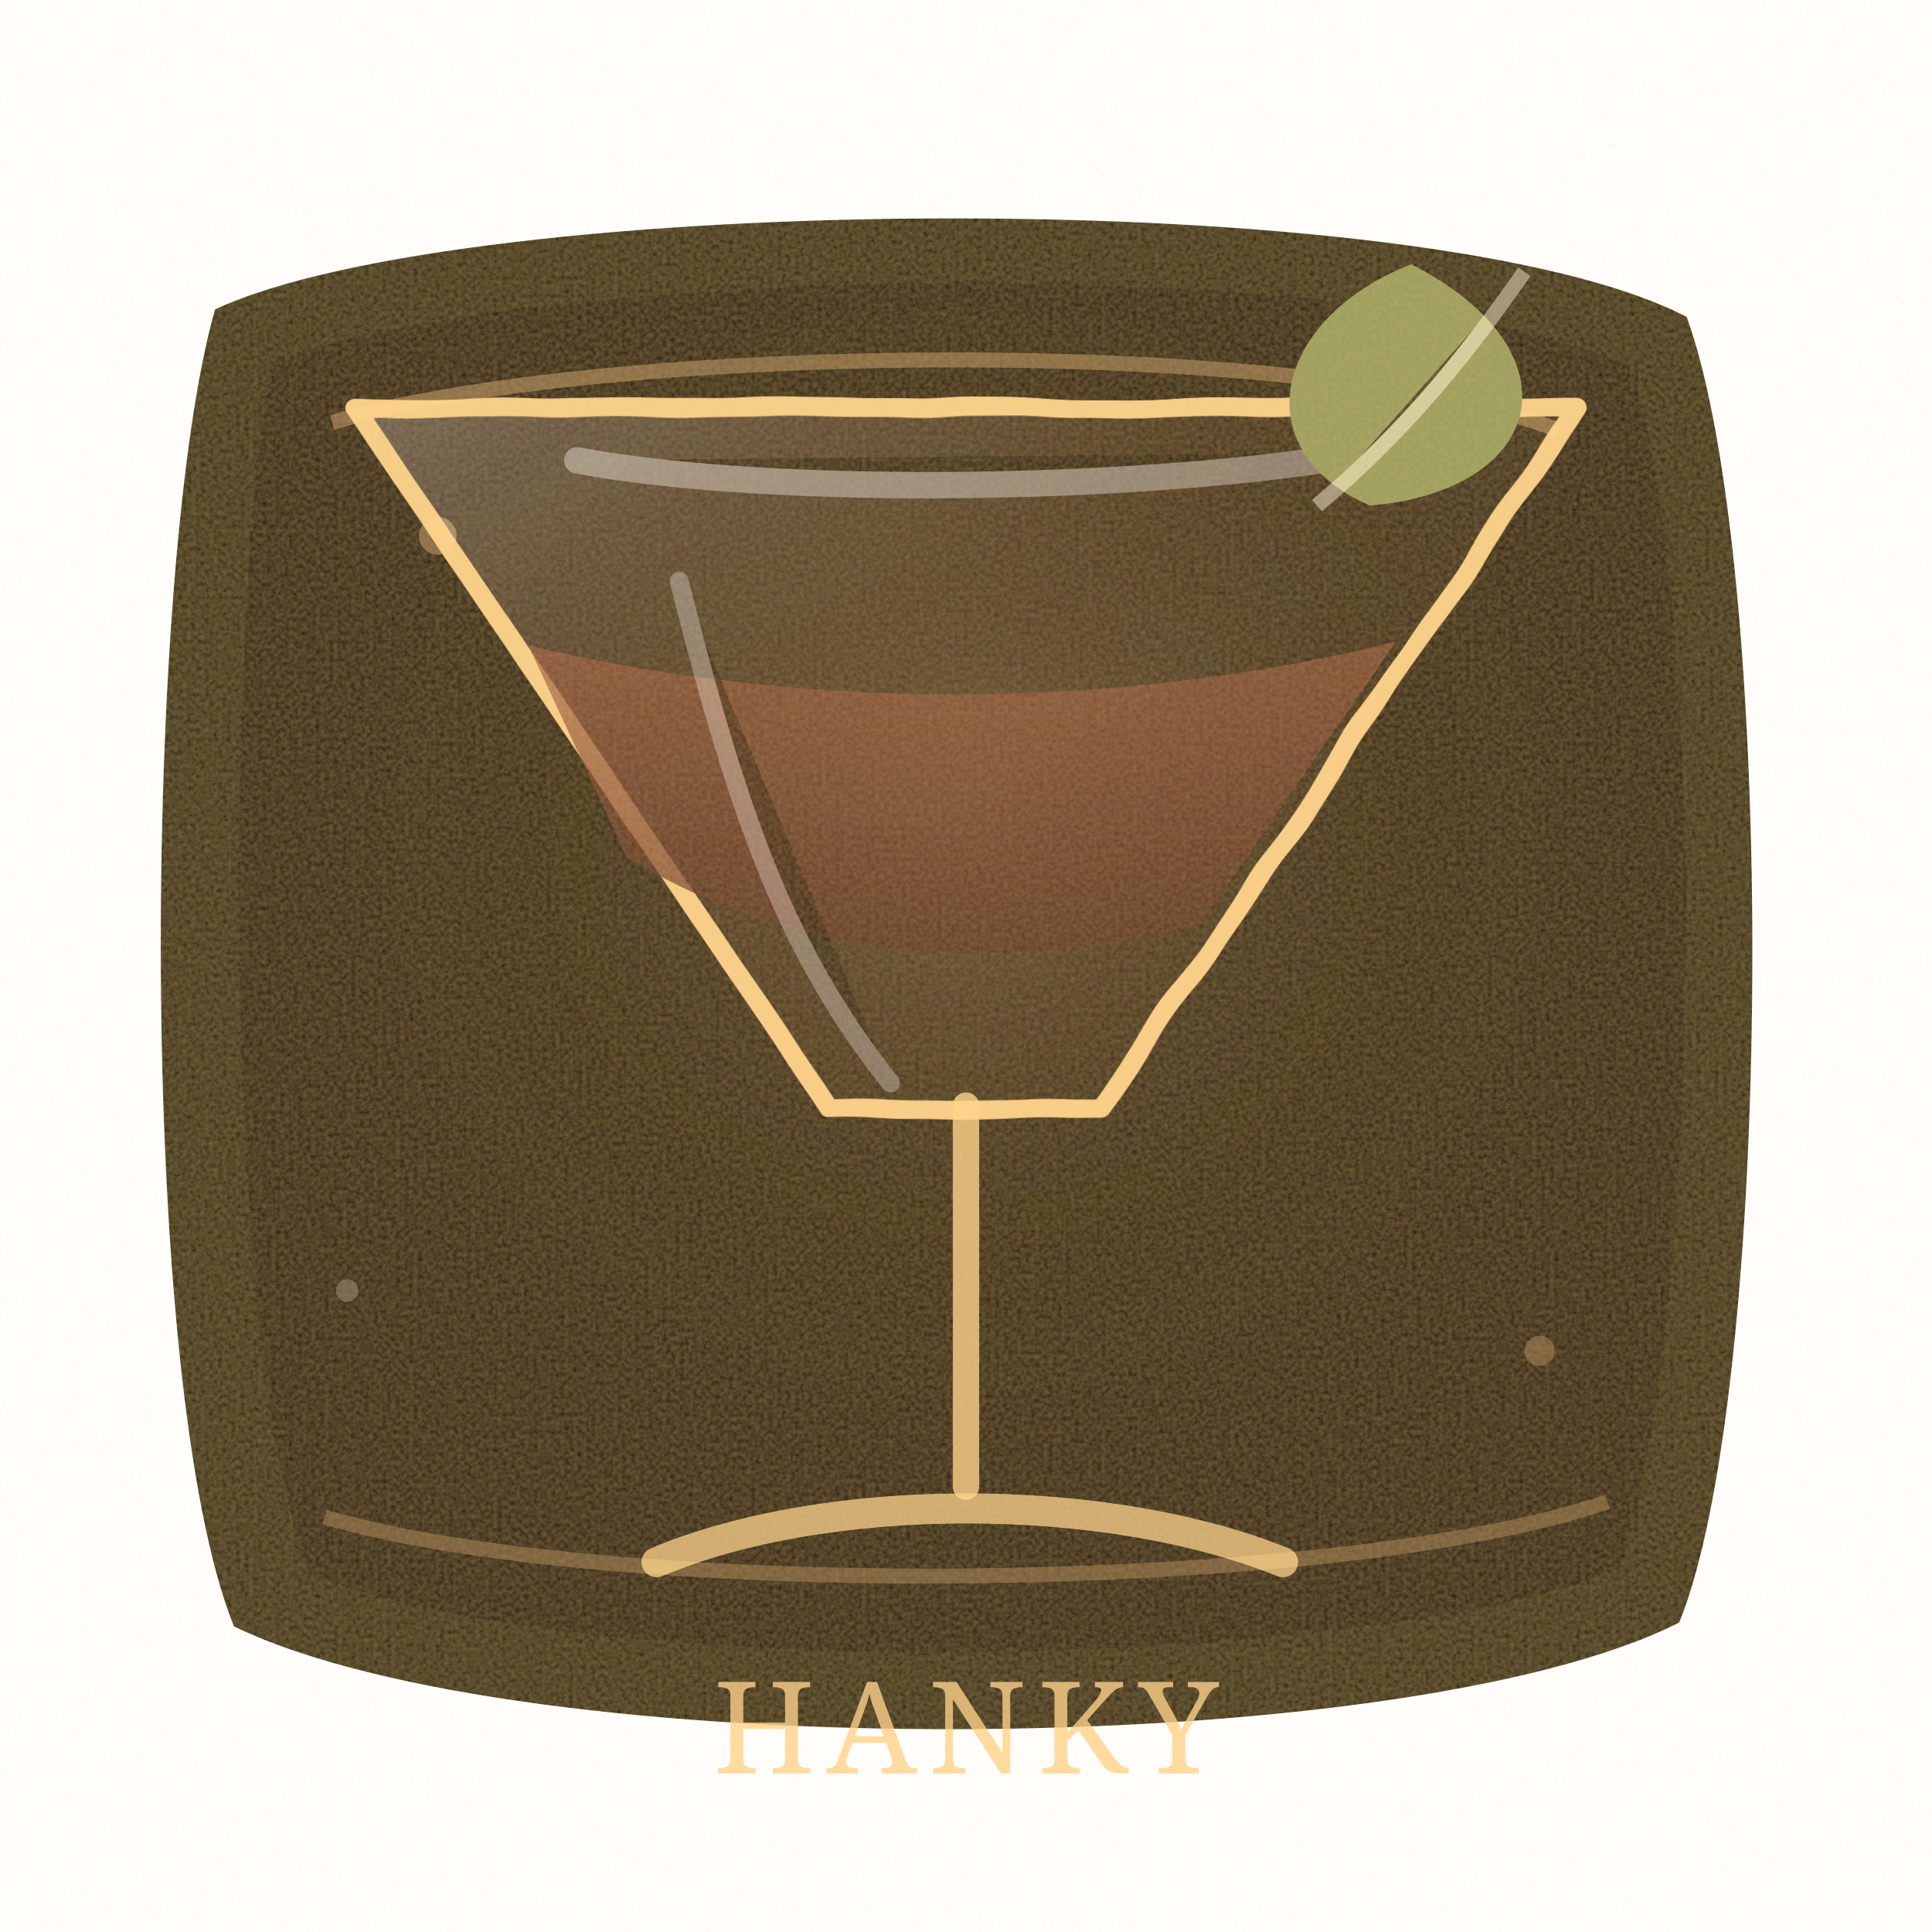
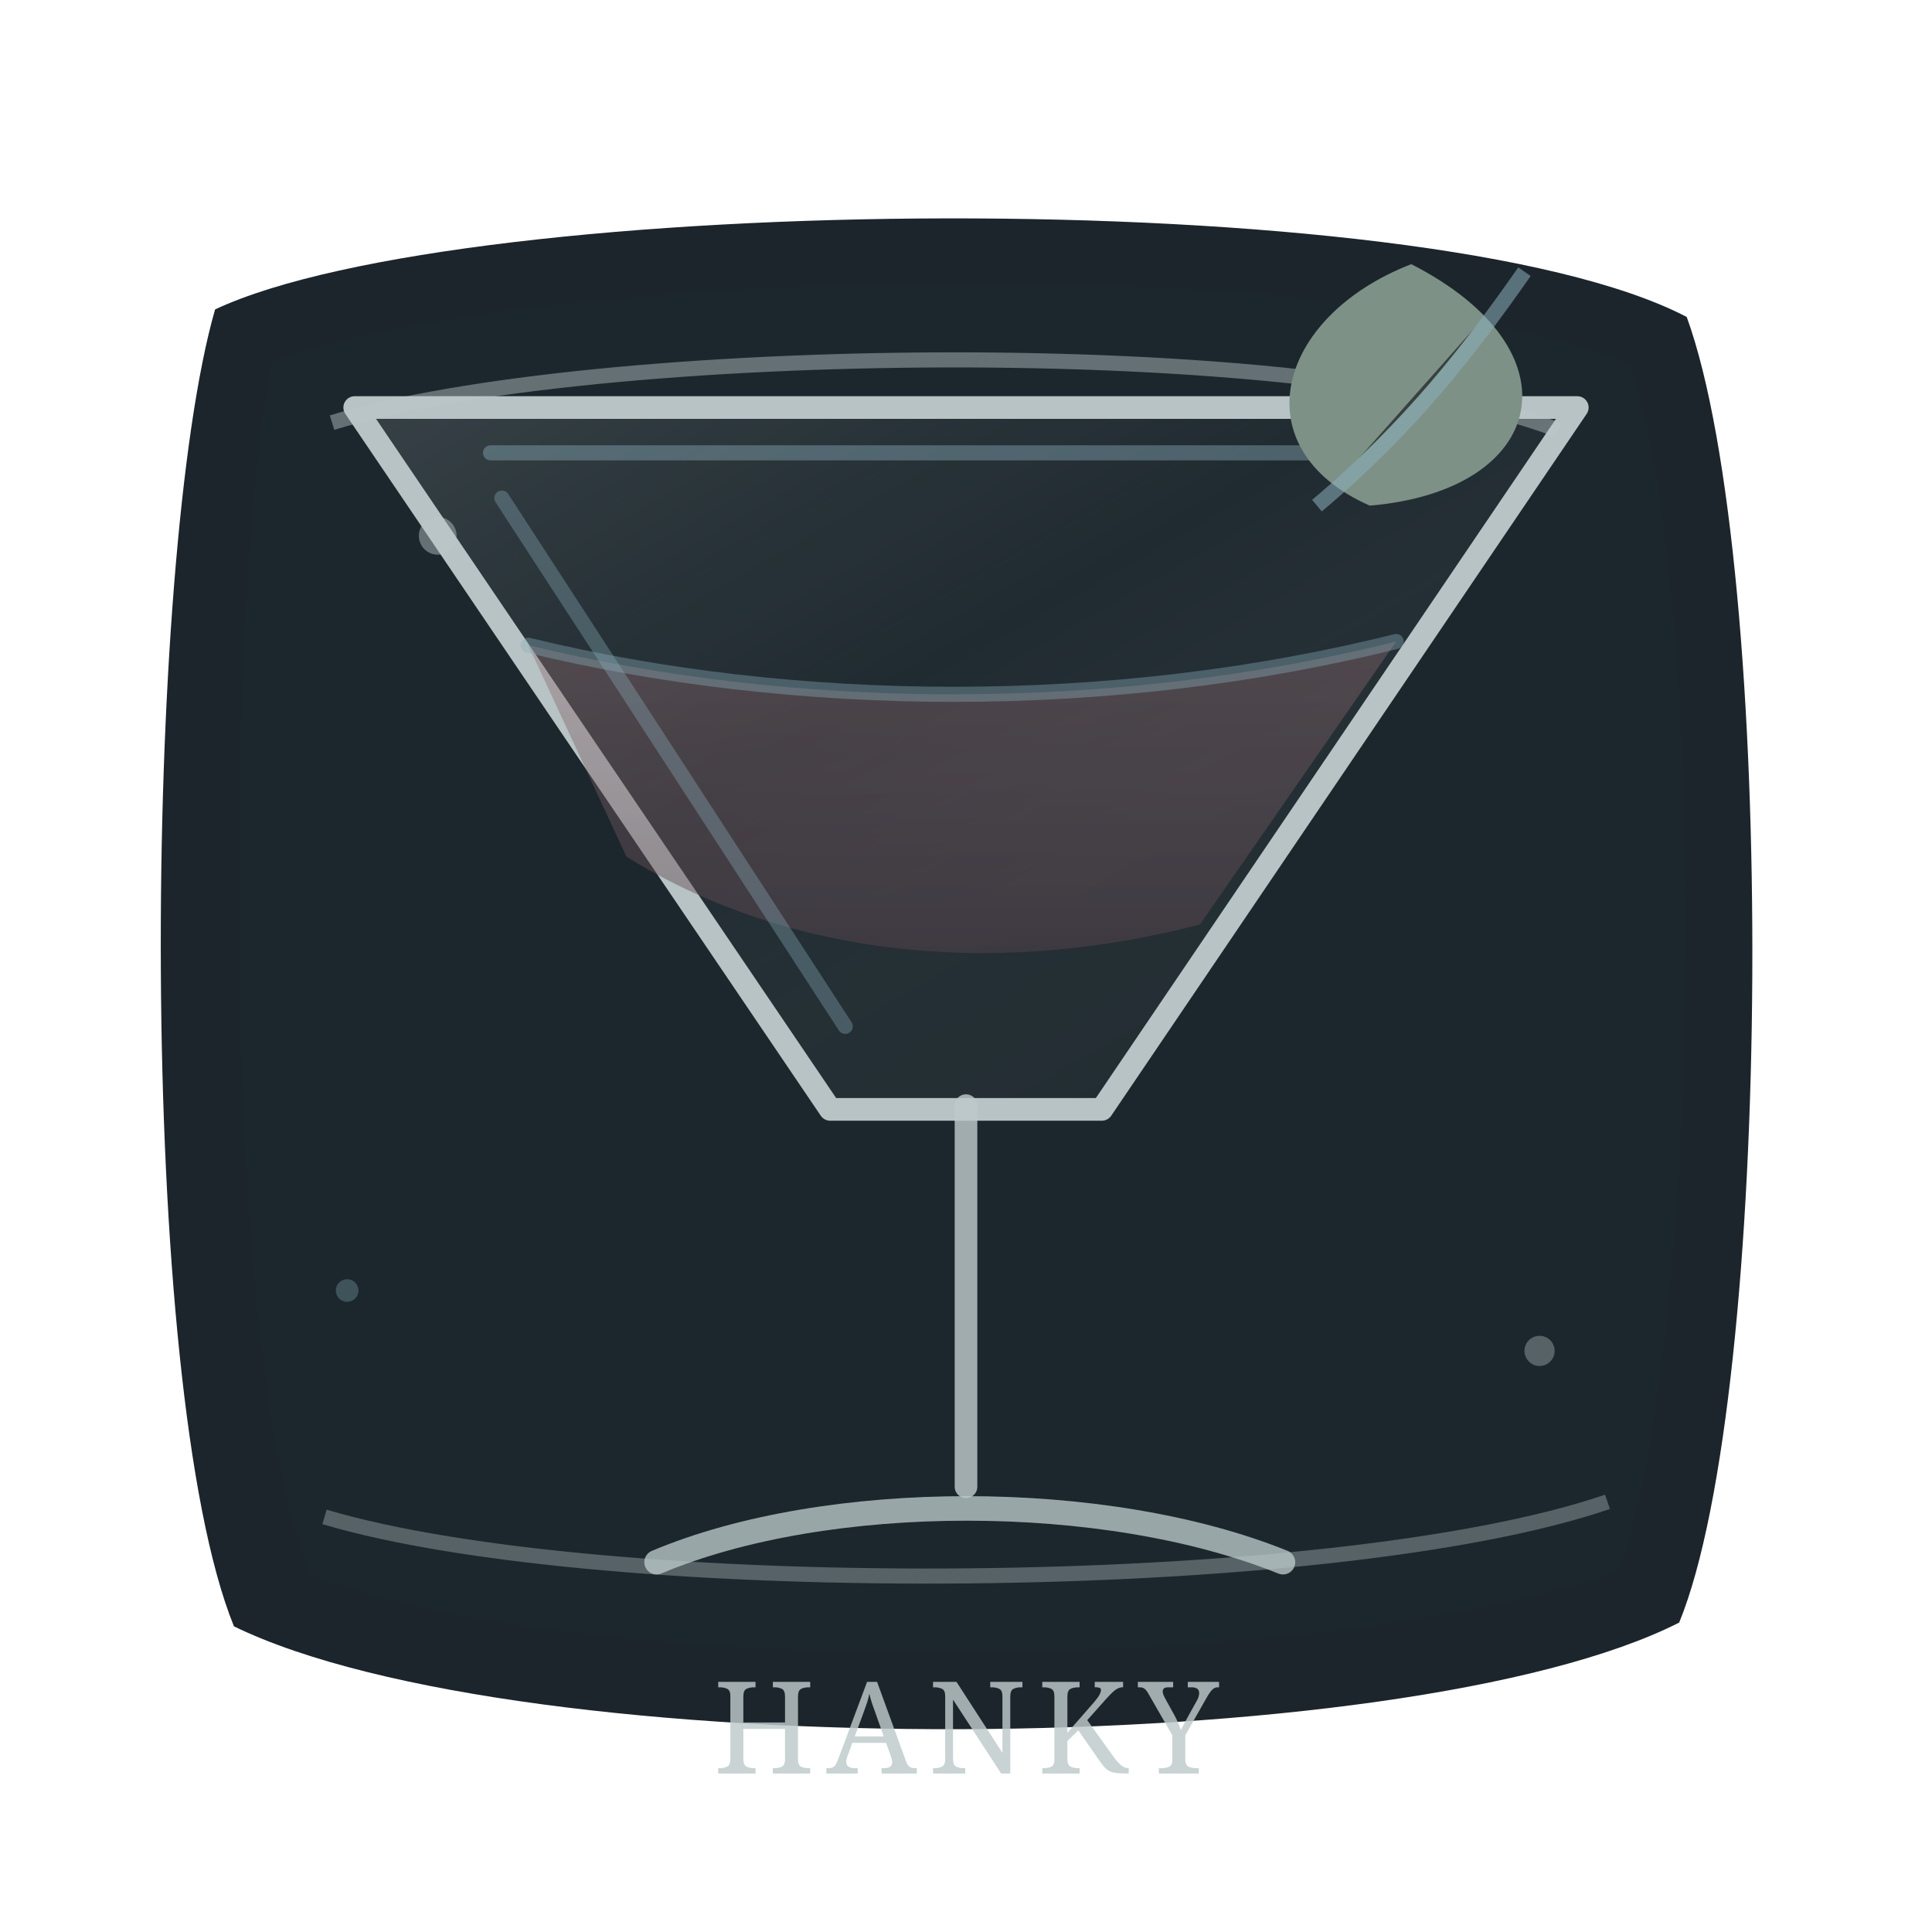
<svg xmlns="http://www.w3.org/2000/svg" viewBox="0 0 512 512" role="img" aria-label="Hanky drink label">
  <defs>
-     <filter id="paper" x="-20%" y="-20%" width="140%" height="140%">
-       <feTurbulence type="fractalNoise" baseFrequency="0.85" numOctaves="4" seed="187" result="noise" />
-       <feColorMatrix in="noise" type="matrix" values="0 0 0 0 0.95 0 0 0 0 0.78 0 0 0 0 0.45 0 0 0 .16 0" />
-       <feBlend in="SourceGraphic" mode="soft-light" />
-     </filter>
-     <filter id="ink" x="-20%" y="-20%" width="140%" height="140%">
-       <feTurbulence type="fractalNoise" baseFrequency="0.035" numOctaves="2" seed="143" result="wobble" />
-       <feDisplacementMap in="SourceGraphic" in2="wobble" scale="2.1" />
-     </filter>
    <linearGradient id="glass" x1="0" x2="1" y1="0" y2="1">
-       <stop offset="0" stop-color="#fff7e8" stop-opacity=".34" />
-       <stop offset=".42" stop-color="#ffd28a" stop-opacity=".08" />
-       <stop offset="1" stop-color="#0c0705" stop-opacity=".2" />
+       <stop offset="0" stop-color="#e5e8e5" stop-opacity=".14" />
+       <stop offset=".42" stop-color="#bdc9ca" stop-opacity=".025" />
+       <stop offset="1" stop-color="#0b1118" stop-opacity=".2" />
    </linearGradient>
    <linearGradient id="liquid" x1="0" x2="0" y1="0" y2="1">
-       <stop offset="0" stop-color="#a45d45" stop-opacity=".86" />
-       <stop offset="1" stop-color="#5f2f26" stop-opacity=".96" />
+       <stop offset="0" stop-color="#8e6c71" stop-opacity=".52" />
+       <stop offset="1" stop-color="#59454e" stop-opacity=".64" />
    </linearGradient>
-     <radialGradient id="glow" cx="50%" cy="42%" r="58%">
-       <stop offset="0" stop-color="#ffd28a" stop-opacity=".26" />
-       <stop offset="1" stop-color="#0c0705" stop-opacity="0" />
-     </radialGradient>
  </defs>
  <rect width="512" height="512" fill="none" />
-   <g filter="url(#paper)">
-     <path d="M57 82 C123 51 378 48 447 84 C471 150 470 369 445 430 C372 467 138 468 62 431 C36 367 38 148 57 82 Z" fill="#140905" opacity=".94" />
-     <path d="M72 96 C140 70 363 66 432 97 C453 160 451 354 429 416 C356 444 153 446 82 417 C58 356 60 158 72 96 Z" fill="#24130b" opacity=".62" />
-     <path d="M88 112 C156 91 346 88 413 114" stroke="#ffd28a" stroke-width="4" opacity=".45" fill="none" />
-     <path d="M86 402 C160 424 353 423 426 398" stroke="#ffd28a" stroke-width="4" opacity=".36" fill="none" />
-     <circle cx="116" cy="142" r="5" fill="#ffd28a" opacity=".45" />
-     <circle cx="408" cy="358" r="4" fill="#ffd28a" opacity=".36" />
-     <circle cx="92" cy="342" r="3" fill="#fff1cc" opacity=".32" />
-     <ellipse cx="256" cy="248" rx="174" ry="166" fill="url(#glow)" />
-     <path filter="url(#ink)" stroke="#ffd28a" stroke-width="5" stroke-linejoin="round" fill="url(#glass)" opacity=".96" d="M94 108 L418 108 L292 294 L220 294 Z" />
+   <g>
+     <path d="M57 82 C123 51 378 48 447 84 C471 150 470 369 445 430 C372 467 138 468 62 431 C36 367 38 148 57 82 Z" fill="#0e171e" opacity=".94" />
+     <path d="M72 96 C140 70 363 66 432 97 C453 160 451 354 429 416 C356 444 153 446 82 417 C58 356 60 158 72 96 Z" fill="#1c282f" opacity=".62" />
+     <path d="M88 112 C156 91 346 88 413 114" stroke="#bdc9ca" stroke-width="4" opacity=".45" fill="none" />
+     <path d="M86 402 C160 424 353 423 426 398" stroke="#bdc9ca" stroke-width="4" opacity=".36" fill="none" />
+     <circle cx="116" cy="142" r="5" fill="#bdc9ca" opacity=".45" />
+     <circle cx="408" cy="358" r="4" fill="#bdc9ca" opacity=".36" />
+     <circle cx="92" cy="342" r="3" fill="#8bafbc" opacity=".32" />
+     <path stroke="#bdc9ca" stroke-width="6" stroke-linejoin="round" fill="url(#glass)" opacity=".96" d="M94 108 L418 108 L292 294 L220 294 Z" />
    <path d="M140 171 C210 188 294 189 370 170 L318 245 C260 260 206 252 166 227 Z" fill="url(#liquid)" opacity=".76" />
-     <path d="M256 293 L256 394" stroke="#ffd28a" stroke-width="7" stroke-linecap="round" opacity=".82" />
-     <path d="M174 414 C219 395 293 395 340 414" stroke="#ffd28a" stroke-width="8" stroke-linecap="round" fill="none" opacity=".78" />
-     <path d="M153 122 C206 132 308 130 362 120" stroke="#fff7e8" stroke-width="7" stroke-linecap="round" opacity=".42" />
-     <path d="M180 154 C196 218 209 253 236 287" stroke="#fff7e8" stroke-width="5" stroke-linecap="round" opacity=".35" />
-     <path d="M374 70 C419 93 410 130 363 134 C329 119 338 84 374 70 Z" fill="#9a9b5d" />
-     <path d="M349 134 C374 113 390 92 404 72" stroke="#fff1cc" stroke-width="4" opacity=".55" />
-     <text x="256" y="470" text-anchor="middle" fill="#ffd28a" opacity=".82" font-family="Georgia, serif" font-size="34" letter-spacing="3">HANKY</text>
+     <path d="M140 171 C210 188 294 189 370 170" fill="none" stroke="#8bafbc" stroke-width="4" stroke-linecap="round" opacity=".38" />
+     <path d="M256 293 L256 394" stroke="#bdc9ca" stroke-width="6" stroke-linecap="round" opacity=".82" />
+     <path d="M174 414 C219 395 293 395 340 414" stroke="#bdc9ca" stroke-width="6.5" stroke-linecap="round" fill="none" opacity=".78" />
+     <path d="M130 120 L382 120" stroke="#8bafbc" stroke-width="4" stroke-linecap="round" opacity=".42" />
+     <path d="M133 132 L224 272" stroke="#8bafbc" stroke-width="4" stroke-linecap="round" opacity=".35" />
+     <path d="M374 70 C419 93 410 130 363 134 C329 119 338 84 374 70 Z" fill="#7d9187" />
+     <path d="M349 134 C374 113 390 92 404 72" stroke="#8bafbc" stroke-width="4" opacity=".55" />
+     <text x="256" y="470" text-anchor="middle" fill="#bdc9ca" opacity=".82" font-family="Georgia, serif" font-size="34" letter-spacing="3">HANKY</text>
  </g>
</svg>
